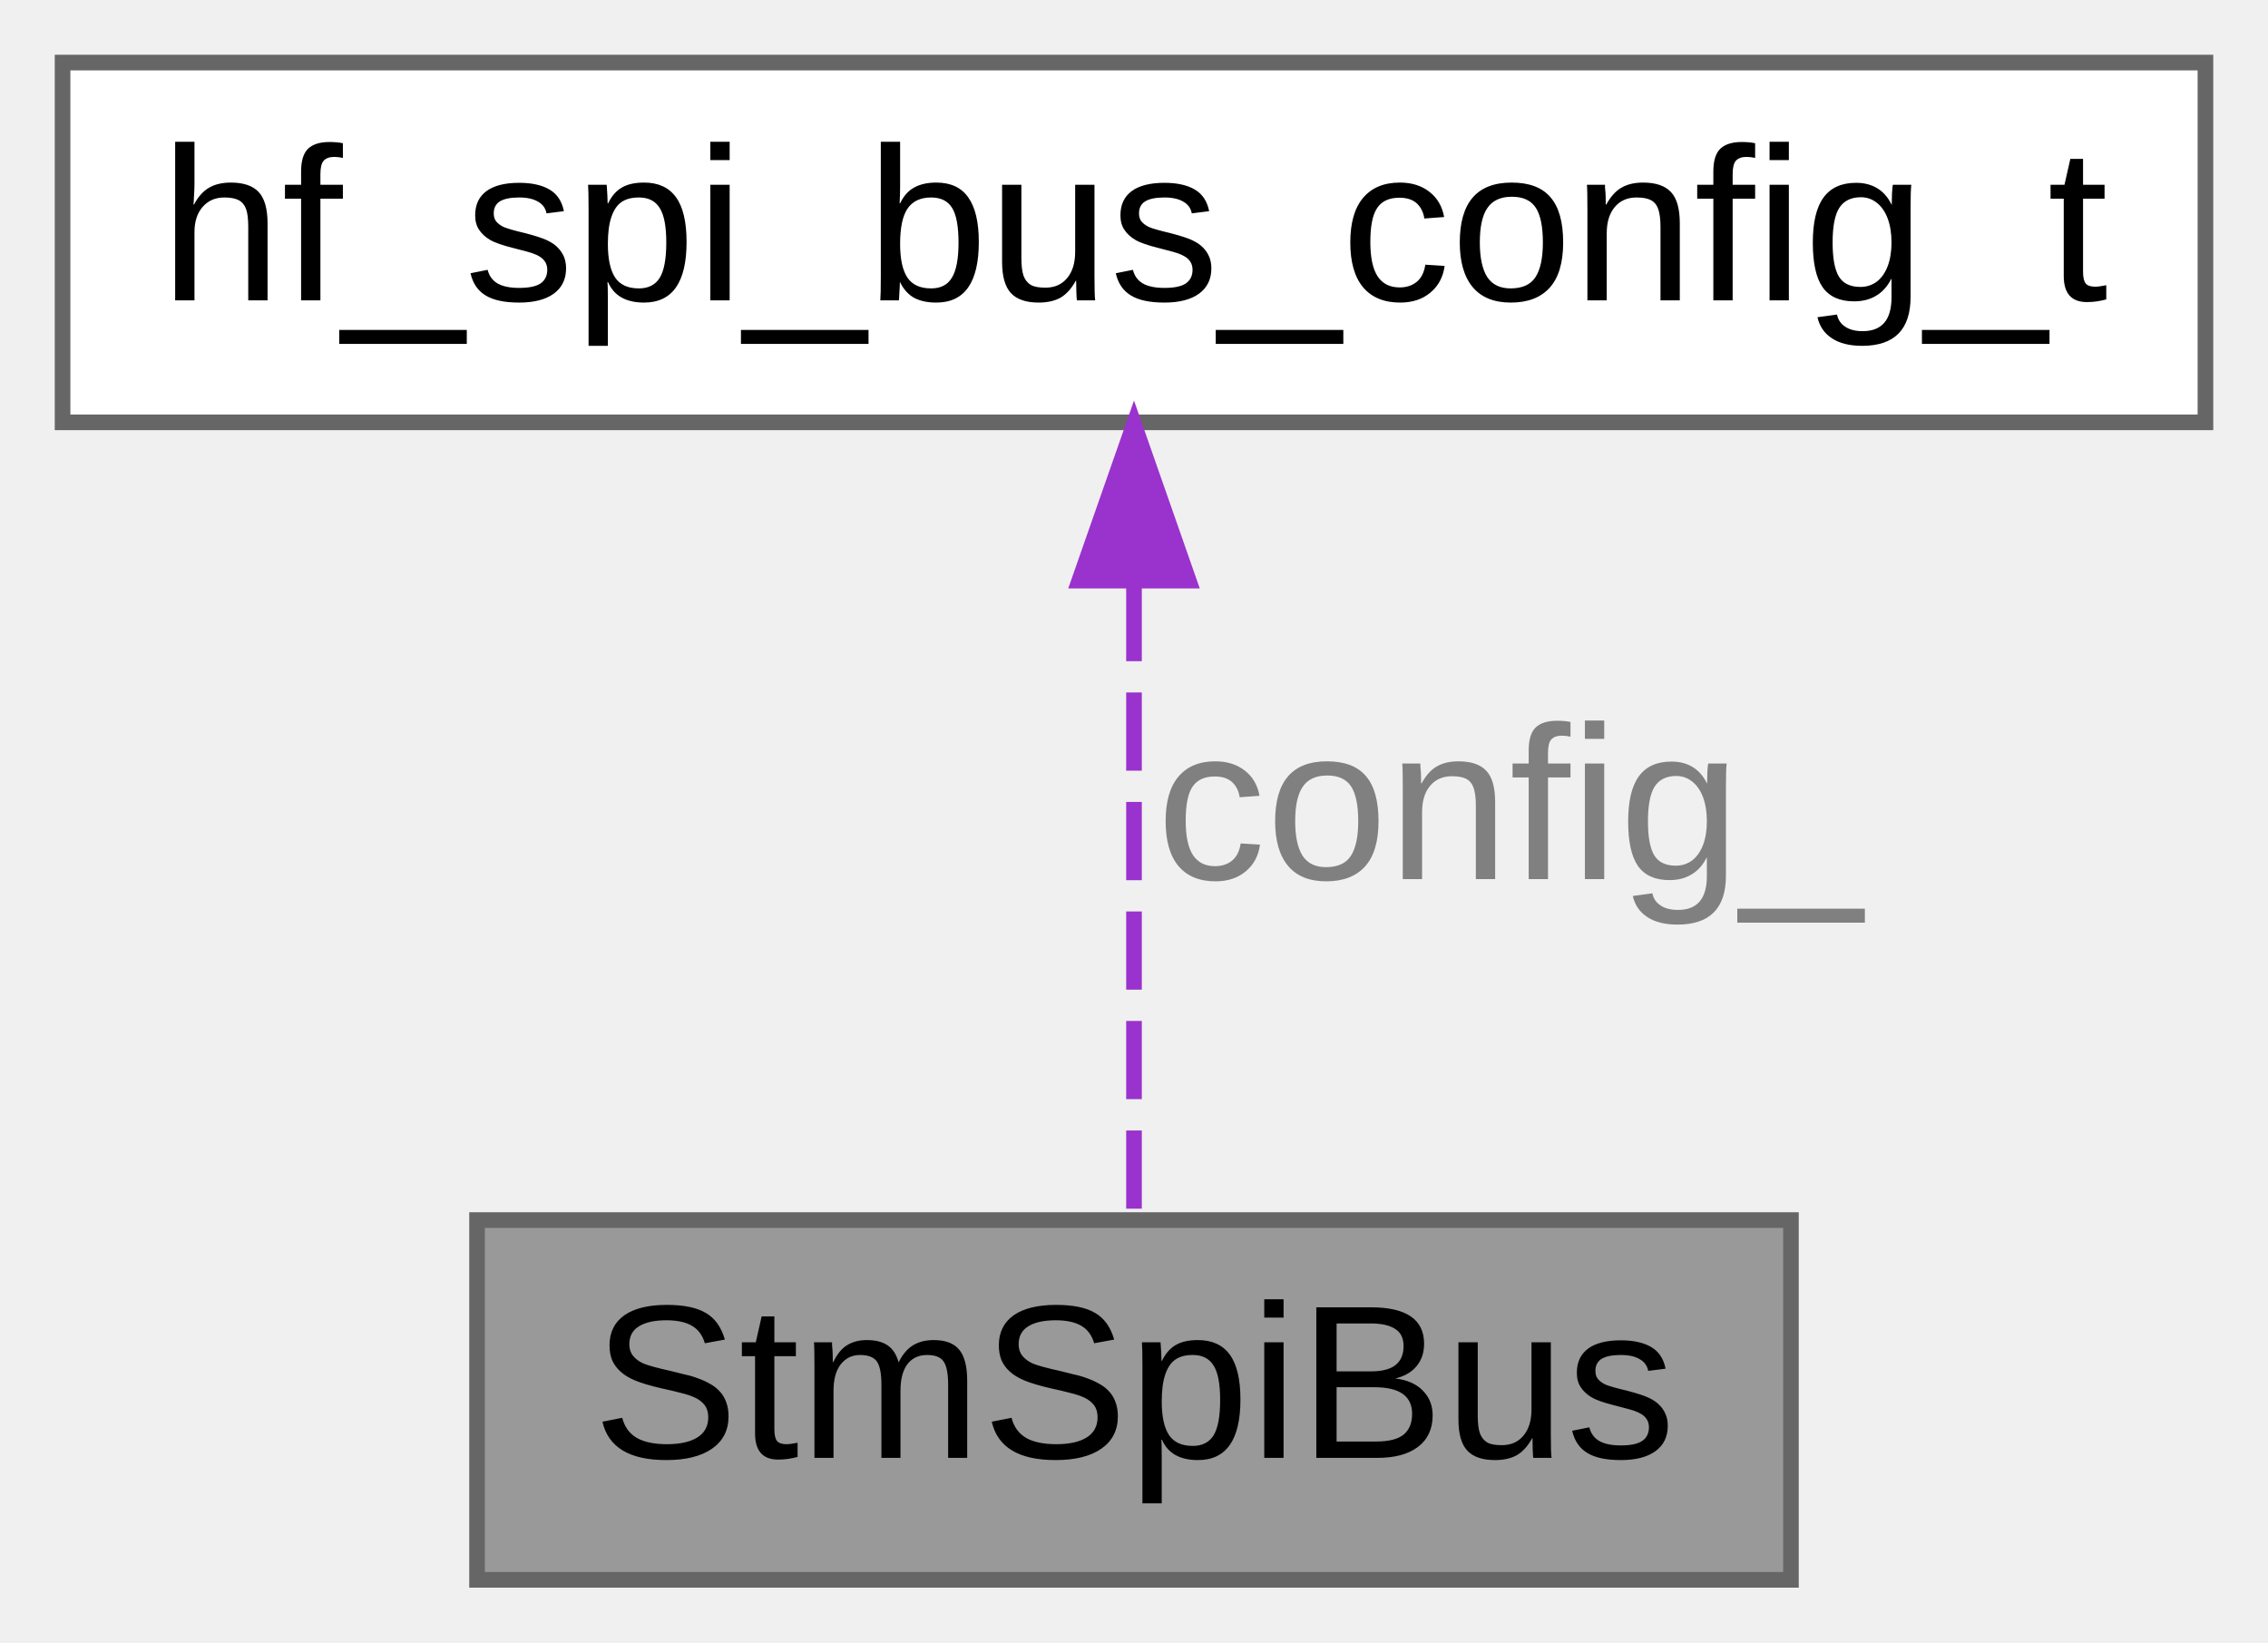
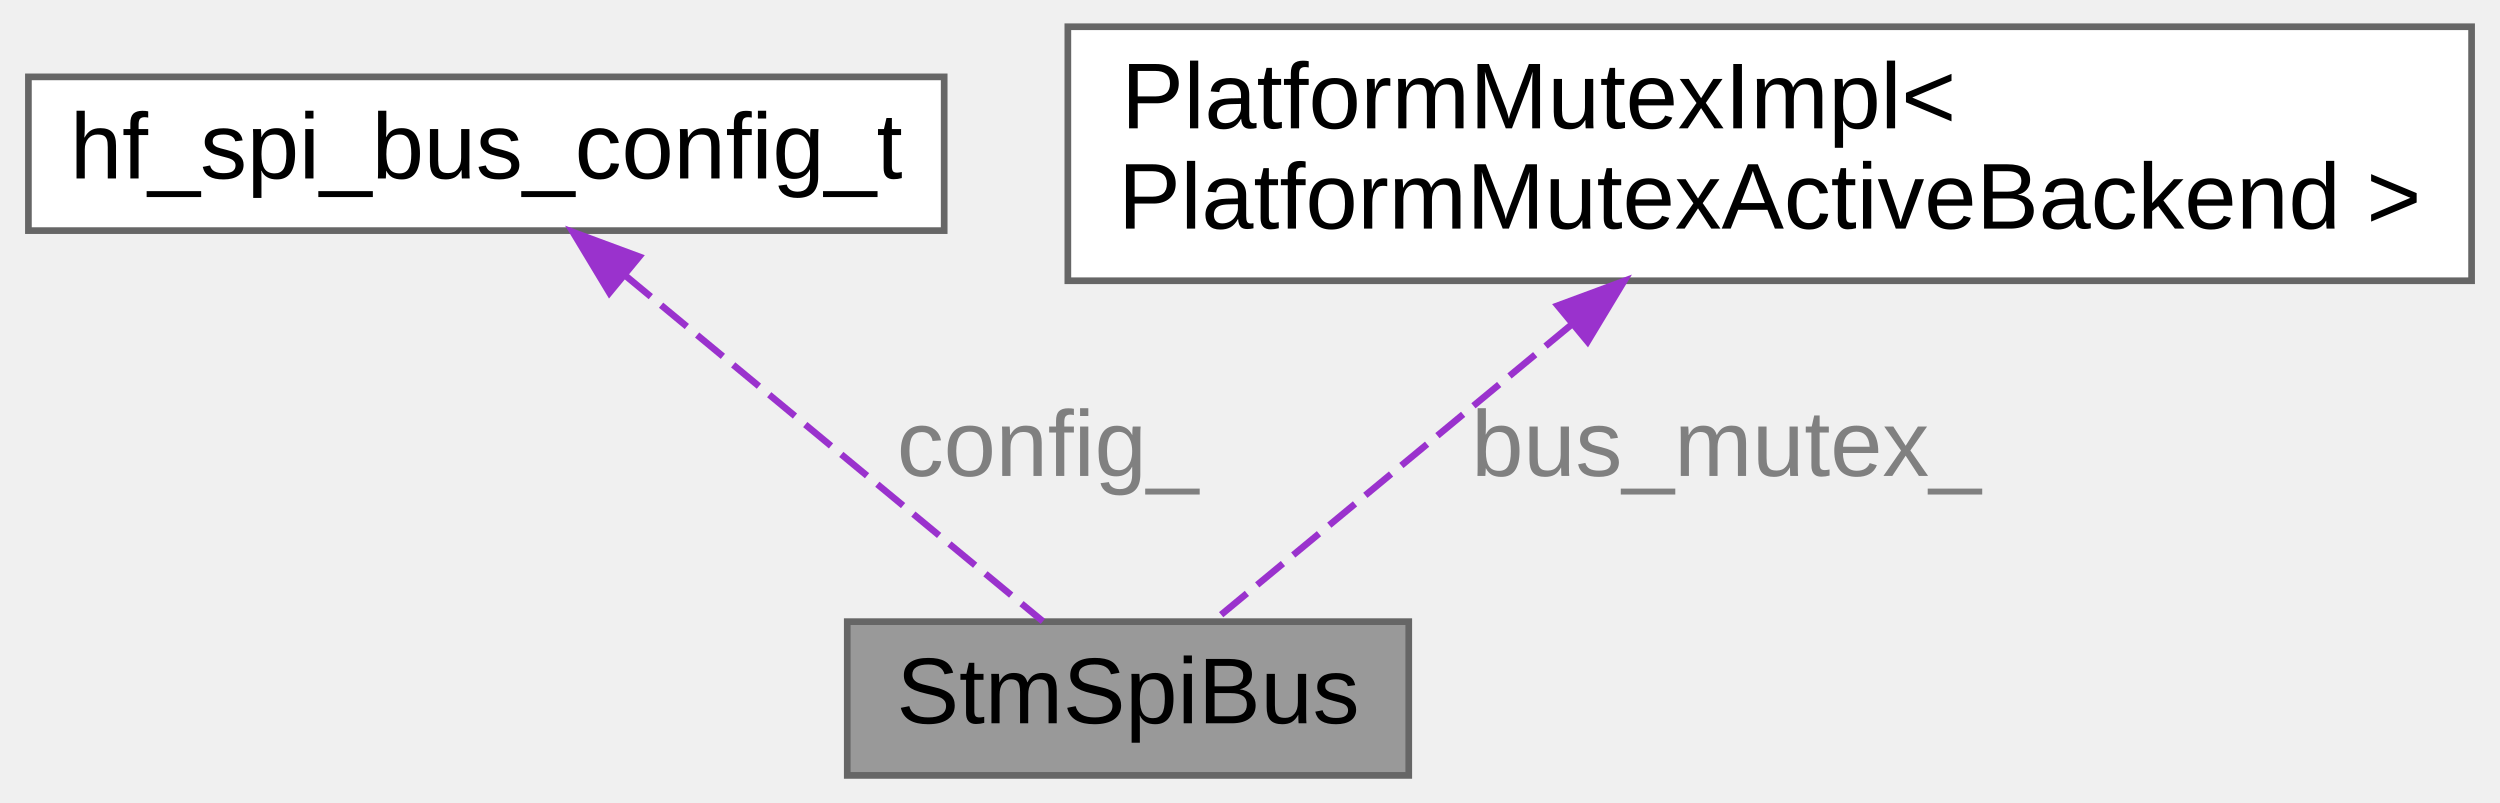
- <svg xmlns="http://www.w3.org/2000/svg" xmlns:xlink="http://www.w3.org/1999/xlink" width="145pt" height="105pt" viewBox="0.00 0.00 145.00 105.00">
-   <g id="graph0" class="graph" transform="scale(1 1) rotate(0) translate(4 101)">
+ <svg xmlns="http://www.w3.org/2000/svg" xmlns:xlink="http://www.w3.org/1999/xlink" width="374pt" height="120pt" viewBox="0.00 0.00 373.50 120.00">
+   <g id="graph0" class="graph" transform="scale(1 1) rotate(0) translate(4 116)">
    <g id="Node000001" class="node">
      <g id="a_Node000001">
-         <a xlink:title="STM32 SPI bus — manages the HAL handle and device collection.">
-           <polygon fill="#999999" stroke="#666666" points="110.5,-23 26.5,-23 26.5,0 110.5,0 110.5,-23" />
-           <text text-anchor="middle" x="68.5" y="-7.8" font-family="Arial" font-size="14.00">StmSpiBus</text>
+         <a xlink:title="One MCU SPI peripheral + its soft-CS device collection.">
+           <polygon fill="#999999" stroke="#666666" points="206.5,-23 122.5,-23 122.5,0 206.5,0 206.5,-23" />
+           <text text-anchor="middle" x="164.5" y="-7.8" font-family="Arial" font-size="14.00">StmSpiBus</text>
        </a>
      </g>
    </g>
    <g id="Node000002" class="node">
      <g id="a_Node000002">
        <a xlink:href="structhf__spi__bus__config__t.html" target="_top" xlink:title="Platform-agnostic SPI bus configuration for STM32.">
-           <polygon fill="white" stroke="#666666" points="137,-97 0,-97 0,-74 137,-74 137,-97" />
-           <text text-anchor="middle" x="68.5" y="-81.8" font-family="Arial" font-size="14.00">hf_spi_bus_config_t</text>
+           <polygon fill="white" stroke="#666666" points="137,-104.5 0,-104.5 0,-81.5 137,-81.5 137,-104.5" />
+           <text text-anchor="middle" x="68.5" y="-89.3" font-family="Arial" font-size="14.00">hf_spi_bus_config_t</text>
        </a>
      </g>
    </g>
    <g id="edge1_Node000001_Node000002" class="edge">
      <g id="a_edge1_Node000001_Node000002">
        <a xlink:title=" ">
-           <path fill="none" stroke="#9a32cd" stroke-dasharray="5,2" d="M68.5,-63.73C68.5,-50.47 68.5,-33.82 68.5,-23.17" />
-           <polygon fill="#9a32cd" stroke="#9a32cd" points="65,-63.88 68.5,-73.88 72,-63.88 65,-63.88" />
+           <path fill="none" stroke="#9a32cd" stroke-dasharray="5,2" d="M89.26,-74.81C108.27,-59.06 135.81,-36.26 151.76,-23.05" />
+           <polygon fill="#9a32cd" stroke="#9a32cd" points="86.92,-72.2 81.45,-81.28 91.38,-77.6 86.92,-72.2" />
        </a>
      </g>
-       <text text-anchor="middle" x="92.5" y="-44.8" font-family="Arial" font-size="14.00" fill="grey"> config_</text>
+       <text text-anchor="middle" x="152.5" y="-44.8" font-family="Arial" font-size="14.00" fill="grey"> config_</text>
+     </g>
+     <g id="Node000003" class="node">
+       <g id="a_Node000003">
+         <a xlink:href="classPlatformMutexImpl.html" target="_top" xlink:title=" ">
+           <polygon fill="white" stroke="#666666" points="365.5,-112 155.5,-112 155.5,-74 365.5,-74 365.5,-112" />
+           <text text-anchor="start" x="163.5" y="-96.8" font-family="Arial" font-size="14.00">PlatformMutexImpl&lt;</text>
+           <text text-anchor="middle" x="260.5" y="-81.8" font-family="Arial" font-size="14.00"> PlatformMutexActiveBackend &gt;</text>
+         </a>
+       </g>
+     </g>
+     <g id="edge2_Node000001_Node000003" class="edge">
+       <g id="a_edge2_Node000001_Node000003">
+         <a xlink:title=" ">
+           <path fill="none" stroke="#9a32cd" stroke-dasharray="5,2" d="M230.81,-67.41C212.88,-52.57 190.96,-34.41 177.36,-23.15" />
+           <polygon fill="#9a32cd" stroke="#9a32cd" points="228.78,-70.28 238.72,-73.96 233.25,-64.89 228.78,-70.28" />
+         </a>
+       </g>
+       <text text-anchor="middle" x="254" y="-44.8" font-family="Arial" font-size="14.00" fill="grey"> bus_mutex_</text>
    </g>
  </g>
</svg>
